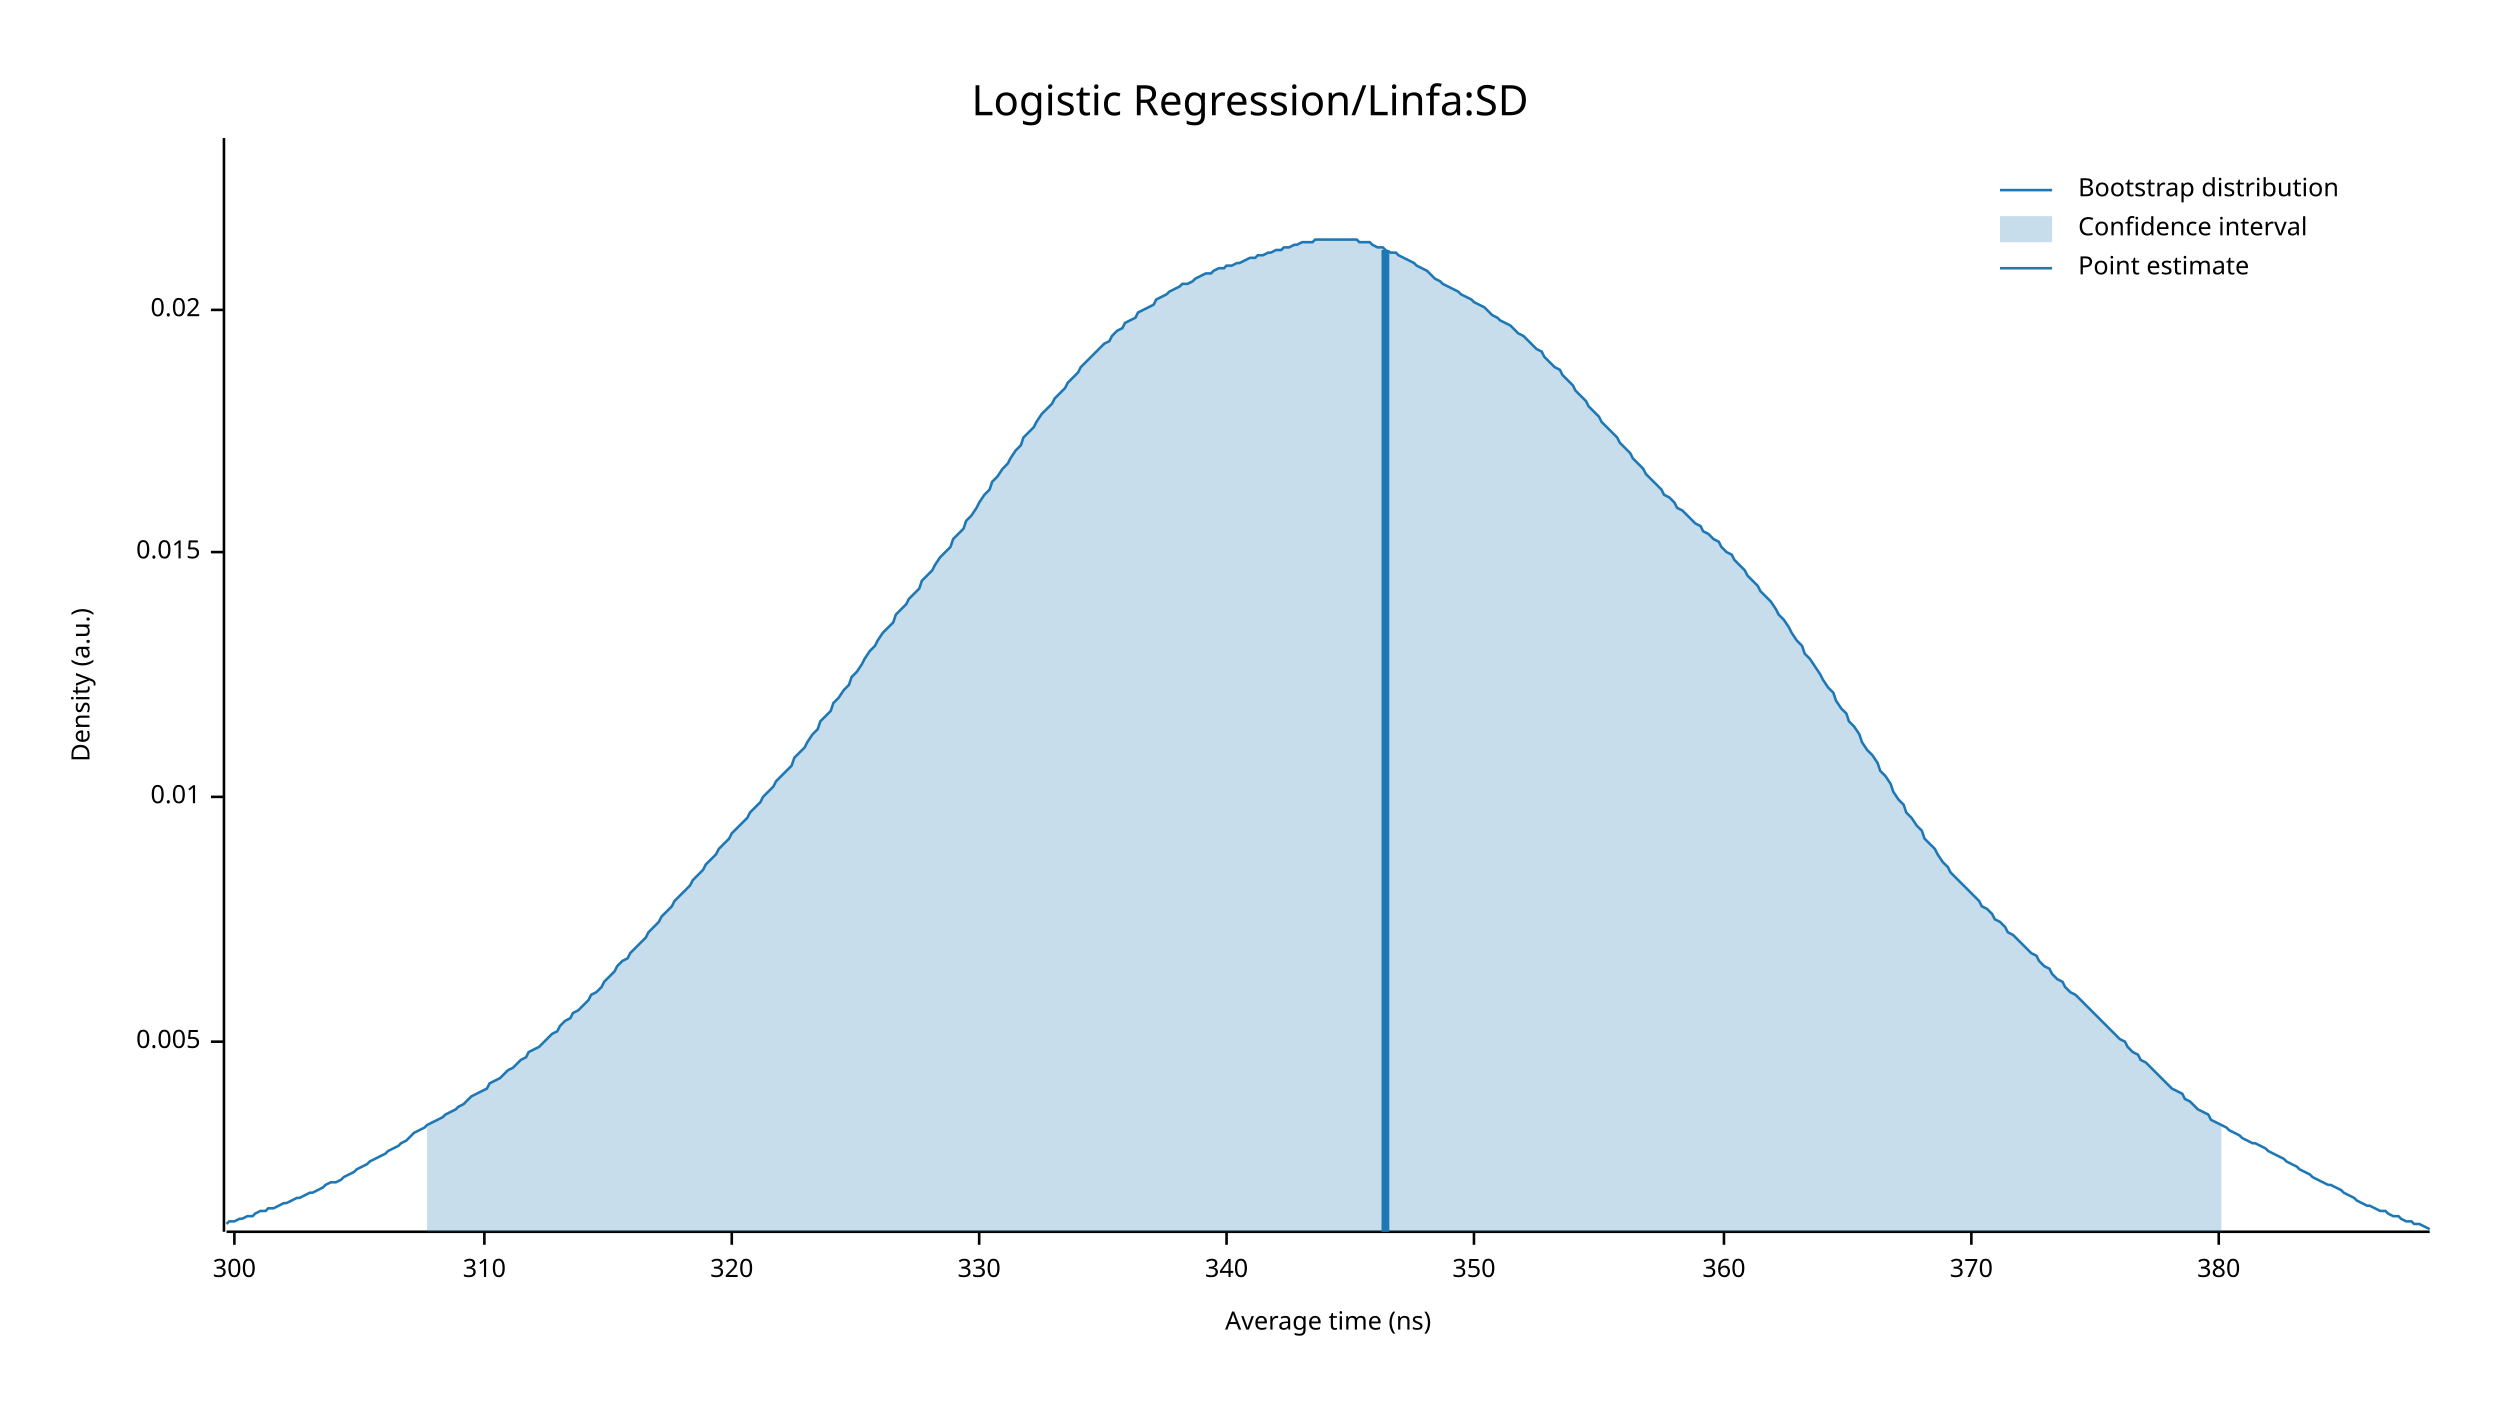
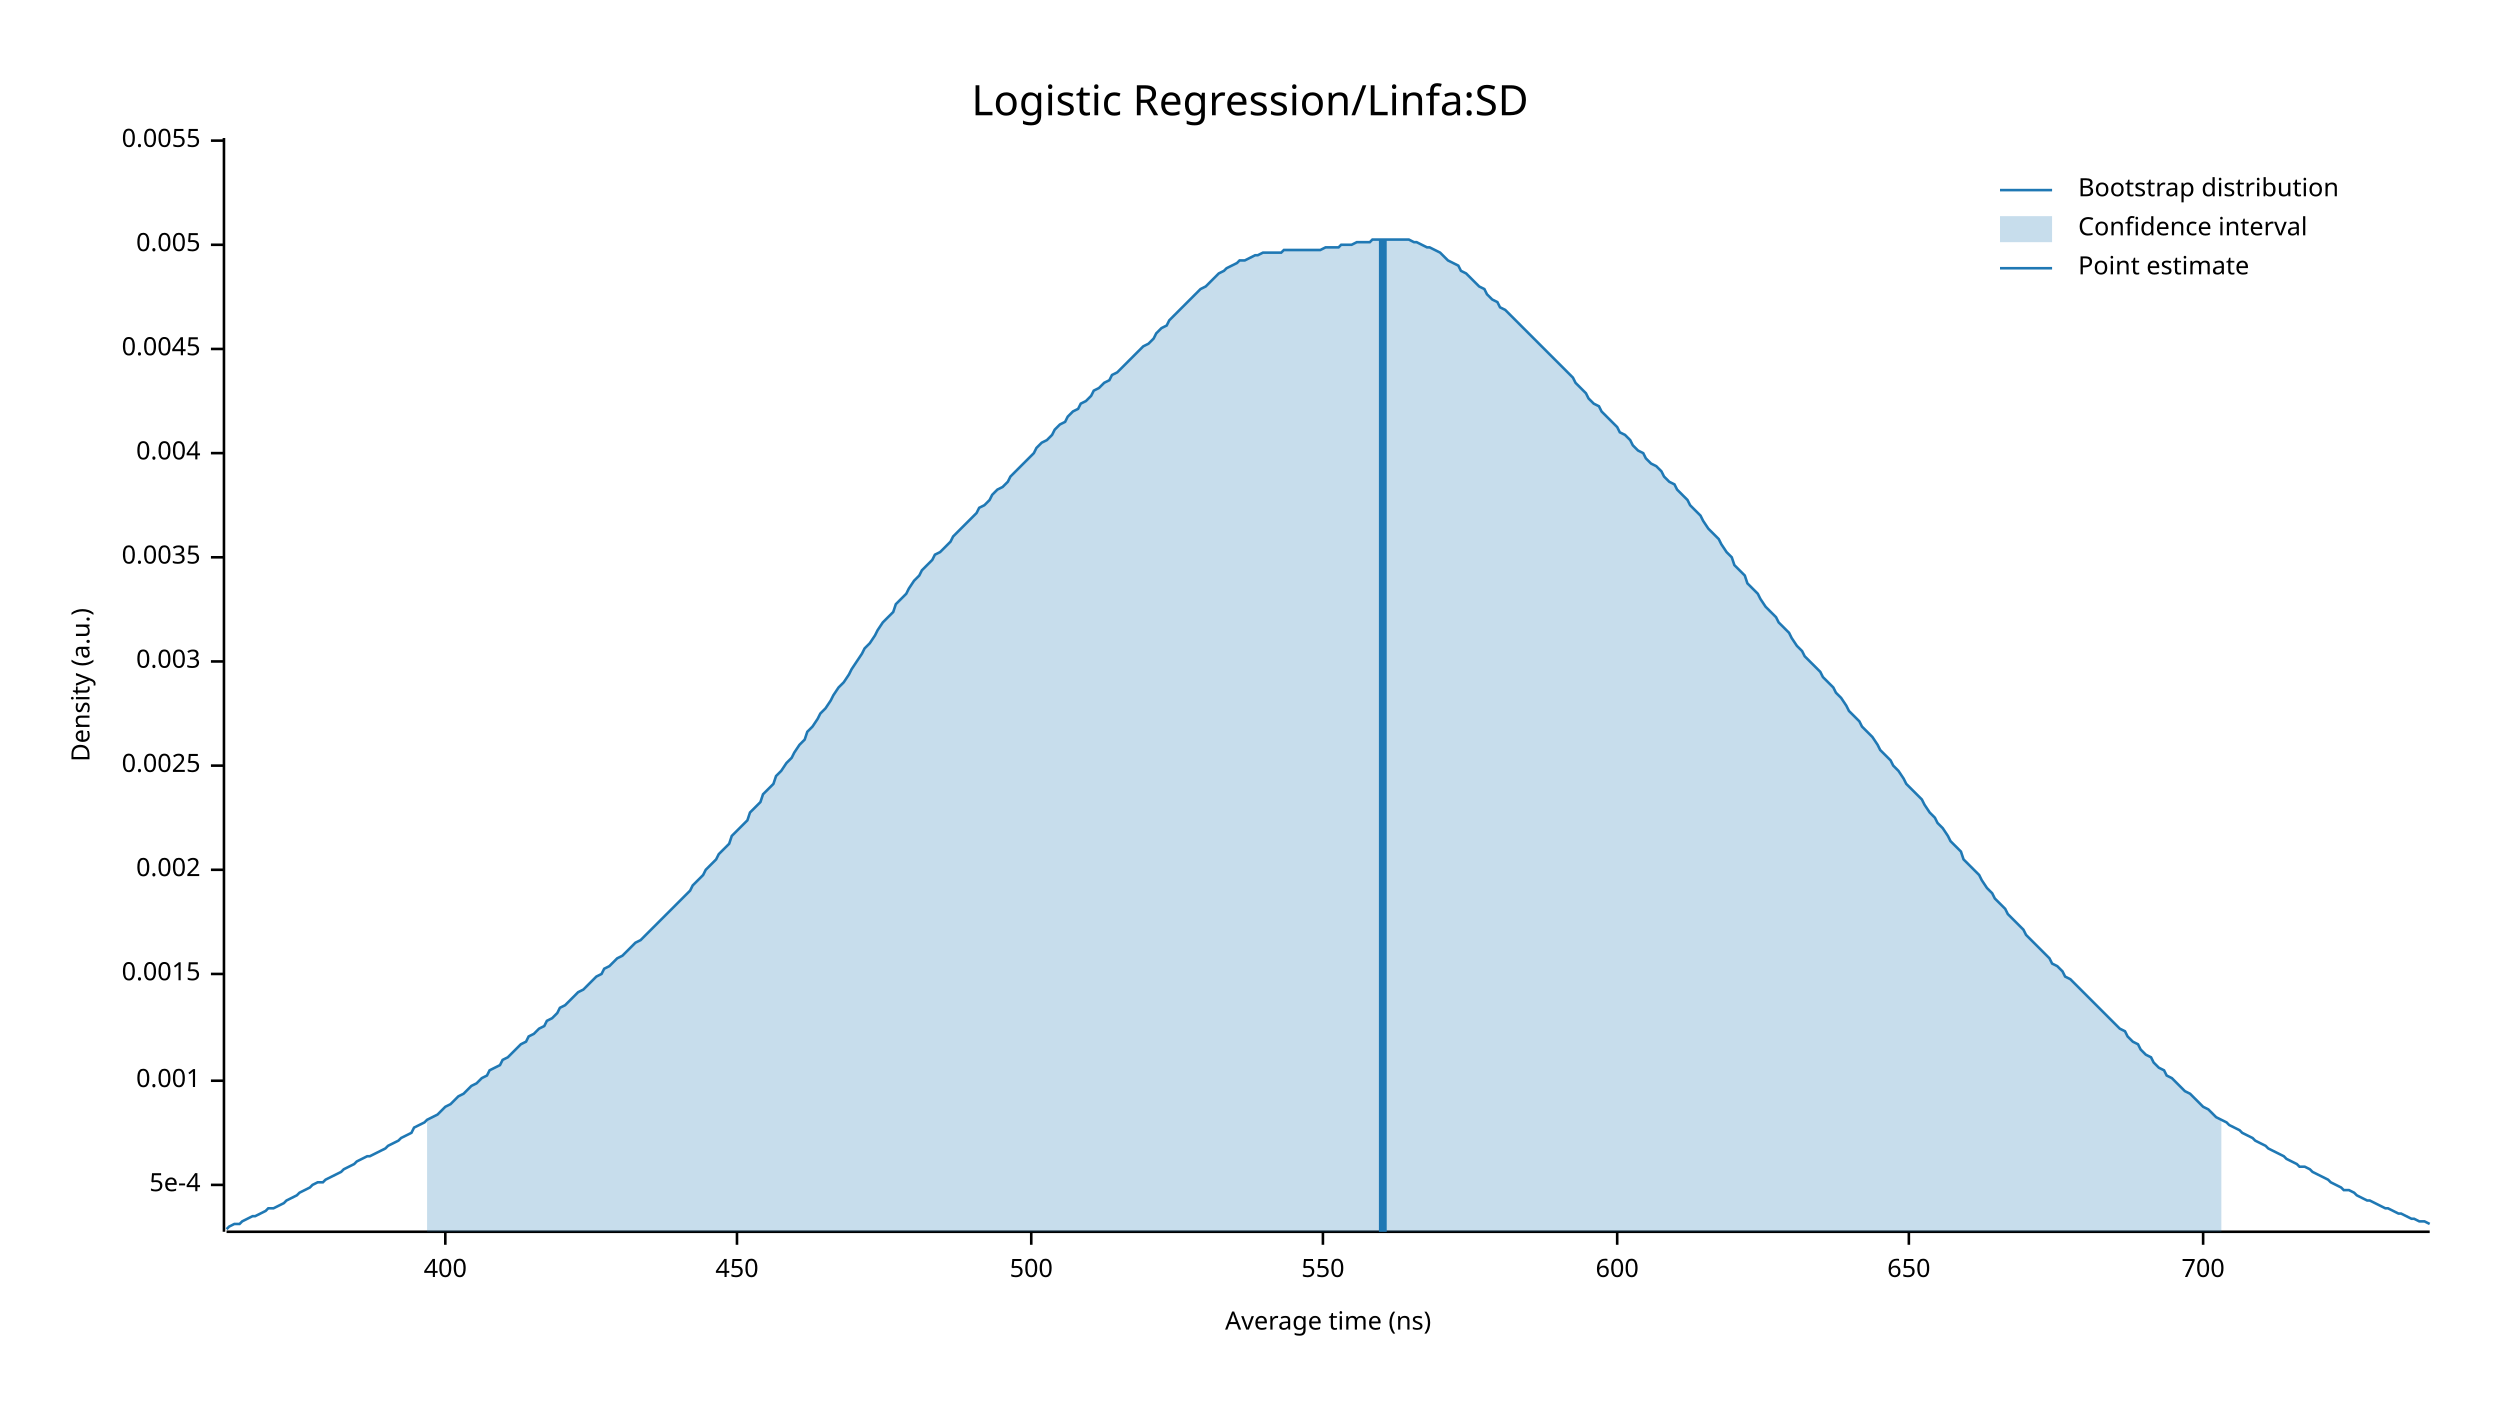
<svg xmlns="http://www.w3.org/2000/svg" width="960" height="540" viewBox="0 0 960 540">
  <text x="480" y="32" dy="0.76em" text-anchor="middle" font-family="sans-serif" font-size="16.129" opacity="1" fill="#000000">
Logistic Regression/Linfa:SD
</text>
  <text x="27" y="263" dy="0.76em" text-anchor="middle" font-family="sans-serif" font-size="9.677" opacity="1" fill="#000000" transform="rotate(270, 27, 263)">
Density (a.u.)
</text>
  <text x="510" y="513" dy="-0.5ex" text-anchor="middle" font-family="sans-serif" font-size="9.677" opacity="1" fill="#000000">
Average time (ns)
</text>
  <polyline fill="none" opacity="1" stroke="#000000" stroke-width="1" points="86,53 86,473 " />
-   <text x="77" y="400" dy="0.5ex" text-anchor="end" font-family="sans-serif" font-size="9.677" opacity="1" fill="#000000">
+   <text x="77" y="455" dy="0.5ex" text-anchor="end" font-family="sans-serif" font-size="9.677" opacity="1" fill="#000000">
+ 5e-4
+ </text>
+   <polyline fill="none" opacity="1" stroke="#000000" stroke-width="1" points="81,455 86,455 " />
+   <text x="77" y="415" dy="0.5ex" text-anchor="end" font-family="sans-serif" font-size="9.677" opacity="1" fill="#000000">
+ 0.001
+ </text>
+   <polyline fill="none" opacity="1" stroke="#000000" stroke-width="1" points="81,415 86,415 " />
+   <text x="77" y="374" dy="0.5ex" text-anchor="end" font-family="sans-serif" font-size="9.677" opacity="1" fill="#000000">
+ 0.0015
+ </text>
+   <polyline fill="none" opacity="1" stroke="#000000" stroke-width="1" points="81,374 86,374 " />
+   <text x="77" y="334" dy="0.5ex" text-anchor="end" font-family="sans-serif" font-size="9.677" opacity="1" fill="#000000">
+ 0.002
+ </text>
+   <polyline fill="none" opacity="1" stroke="#000000" stroke-width="1" points="81,334 86,334 " />
+   <text x="77" y="294" dy="0.5ex" text-anchor="end" font-family="sans-serif" font-size="9.677" opacity="1" fill="#000000">
+ 0.0025
+ </text>
+   <polyline fill="none" opacity="1" stroke="#000000" stroke-width="1" points="81,294 86,294 " />
+   <text x="77" y="254" dy="0.5ex" text-anchor="end" font-family="sans-serif" font-size="9.677" opacity="1" fill="#000000">
+ 0.003
+ </text>
+   <polyline fill="none" opacity="1" stroke="#000000" stroke-width="1" points="81,254 86,254 " />
+   <text x="77" y="214" dy="0.5ex" text-anchor="end" font-family="sans-serif" font-size="9.677" opacity="1" fill="#000000">
+ 0.0035
+ </text>
+   <polyline fill="none" opacity="1" stroke="#000000" stroke-width="1" points="81,214 86,214 " />
+   <text x="77" y="174" dy="0.5ex" text-anchor="end" font-family="sans-serif" font-size="9.677" opacity="1" fill="#000000">
+ 0.004
+ </text>
+   <polyline fill="none" opacity="1" stroke="#000000" stroke-width="1" points="81,174 86,174 " />
+   <text x="77" y="134" dy="0.5ex" text-anchor="end" font-family="sans-serif" font-size="9.677" opacity="1" fill="#000000">
+ 0.0045
+ </text>
+   <polyline fill="none" opacity="1" stroke="#000000" stroke-width="1" points="81,134 86,134 " />
+   <text x="77" y="94" dy="0.5ex" text-anchor="end" font-family="sans-serif" font-size="9.677" opacity="1" fill="#000000">
0.005
</text>
-   <polyline fill="none" opacity="1" stroke="#000000" stroke-width="1" points="81,400 86,400 " />
-   <text x="77" y="306" dy="0.5ex" text-anchor="end" font-family="sans-serif" font-size="9.677" opacity="1" fill="#000000">
- 0.01
+   <polyline fill="none" opacity="1" stroke="#000000" stroke-width="1" points="81,94 86,94 " />
+   <text x="77" y="54" dy="0.5ex" text-anchor="end" font-family="sans-serif" font-size="9.677" opacity="1" fill="#000000">
+ 0.0055
</text>
-   <polyline fill="none" opacity="1" stroke="#000000" stroke-width="1" points="81,306 86,306 " />
-   <text x="77" y="212" dy="0.5ex" text-anchor="end" font-family="sans-serif" font-size="9.677" opacity="1" fill="#000000">
- 0.015
+   <polyline fill="none" opacity="1" stroke="#000000" stroke-width="1" points="81,54 86,54 " />
+   <polyline fill="none" opacity="1" stroke="#000000" stroke-width="1" points="87,473 933,473 " />
+   <text x="171" y="483" dy="0.76em" text-anchor="middle" font-family="sans-serif" font-size="9.677" opacity="1" fill="#000000">
+ 400
</text>
-   <polyline fill="none" opacity="1" stroke="#000000" stroke-width="1" points="81,212 86,212 " />
-   <text x="77" y="119" dy="0.5ex" text-anchor="end" font-family="sans-serif" font-size="9.677" opacity="1" fill="#000000">
- 0.02
+   <polyline fill="none" opacity="1" stroke="#000000" stroke-width="1" points="171,473 171,478 " />
+   <text x="283" y="483" dy="0.76em" text-anchor="middle" font-family="sans-serif" font-size="9.677" opacity="1" fill="#000000">
+ 450
</text>
-   <polyline fill="none" opacity="1" stroke="#000000" stroke-width="1" points="81,119 86,119 " />
-   <polyline fill="none" opacity="1" stroke="#000000" stroke-width="1" points="87,473 933,473 " />
-   <text x="90" y="483" dy="0.76em" text-anchor="middle" font-family="sans-serif" font-size="9.677" opacity="1" fill="#000000">
- 300
+   <polyline fill="none" opacity="1" stroke="#000000" stroke-width="1" points="283,473 283,478 " />
+   <text x="396" y="483" dy="0.76em" text-anchor="middle" font-family="sans-serif" font-size="9.677" opacity="1" fill="#000000">
+ 500
</text>
-   <polyline fill="none" opacity="1" stroke="#000000" stroke-width="1" points="90,473 90,478 " />
-   <text x="186" y="483" dy="0.76em" text-anchor="middle" font-family="sans-serif" font-size="9.677" opacity="1" fill="#000000">
- 310
+   <polyline fill="none" opacity="1" stroke="#000000" stroke-width="1" points="396,473 396,478 " />
+   <text x="508" y="483" dy="0.76em" text-anchor="middle" font-family="sans-serif" font-size="9.677" opacity="1" fill="#000000">
+ 550
</text>
-   <polyline fill="none" opacity="1" stroke="#000000" stroke-width="1" points="186,473 186,478 " />
-   <text x="281" y="483" dy="0.76em" text-anchor="middle" font-family="sans-serif" font-size="9.677" opacity="1" fill="#000000">
- 320
+   <polyline fill="none" opacity="1" stroke="#000000" stroke-width="1" points="508,473 508,478 " />
+   <text x="621" y="483" dy="0.76em" text-anchor="middle" font-family="sans-serif" font-size="9.677" opacity="1" fill="#000000">
+ 600
</text>
-   <polyline fill="none" opacity="1" stroke="#000000" stroke-width="1" points="281,473 281,478 " />
-   <text x="376" y="483" dy="0.76em" text-anchor="middle" font-family="sans-serif" font-size="9.677" opacity="1" fill="#000000">
- 330
+   <polyline fill="none" opacity="1" stroke="#000000" stroke-width="1" points="621,473 621,478 " />
+   <text x="733" y="483" dy="0.76em" text-anchor="middle" font-family="sans-serif" font-size="9.677" opacity="1" fill="#000000">
+ 650
</text>
-   <polyline fill="none" opacity="1" stroke="#000000" stroke-width="1" points="376,473 376,478 " />
-   <text x="471" y="483" dy="0.76em" text-anchor="middle" font-family="sans-serif" font-size="9.677" opacity="1" fill="#000000">
- 340
+   <polyline fill="none" opacity="1" stroke="#000000" stroke-width="1" points="733,473 733,478 " />
+   <text x="846" y="483" dy="0.76em" text-anchor="middle" font-family="sans-serif" font-size="9.677" opacity="1" fill="#000000">
+ 700
</text>
-   <polyline fill="none" opacity="1" stroke="#000000" stroke-width="1" points="471,473 471,478 " />
-   <text x="566" y="483" dy="0.76em" text-anchor="middle" font-family="sans-serif" font-size="9.677" opacity="1" fill="#000000">
- 350
- </text>
-   <polyline fill="none" opacity="1" stroke="#000000" stroke-width="1" points="566,473 566,478 " />
-   <text x="662" y="483" dy="0.76em" text-anchor="middle" font-family="sans-serif" font-size="9.677" opacity="1" fill="#000000">
- 360
- </text>
-   <polyline fill="none" opacity="1" stroke="#000000" stroke-width="1" points="662,473 662,478 " />
-   <text x="757" y="483" dy="0.76em" text-anchor="middle" font-family="sans-serif" font-size="9.677" opacity="1" fill="#000000">
- 370
- </text>
-   <polyline fill="none" opacity="1" stroke="#000000" stroke-width="1" points="757,473 757,478 " />
-   <text x="852" y="483" dy="0.76em" text-anchor="middle" font-family="sans-serif" font-size="9.677" opacity="1" fill="#000000">
- 380
- </text>
-   <polyline fill="none" opacity="1" stroke="#000000" stroke-width="1" points="852,473 852,478 " />
-   <polyline fill="none" opacity="1" stroke="#1F78B4" stroke-width="1" points="87,470 88,469 90,469 92,468 93,468 95,467 97,467 98,466 100,465 102,465 103,464 105,464 107,463 109,462 110,462 112,461 114,460 115,460 117,459 119,458 120,458 122,457 124,456 125,455 127,454 129,454 131,453 132,452 134,451 136,450 137,449 139,448 141,447 142,446 144,445 146,444 148,443 149,442 151,441 153,440 154,439 156,438 158,436 159,435 161,434 163,433 164,432 166,431 168,430 170,429 171,428 173,427 175,426 176,425 178,424 180,422 181,421 183,420 185,419 187,418 188,416 190,415 192,414 193,413 195,411 197,410 198,409 200,407 202,406 203,404 205,403 207,402 209,400 210,399 212,397 214,396 215,394 217,392 219,391 220,389 222,388 224,386 226,384 227,382 229,381 231,379 232,377 234,375 236,373 237,371 239,369 241,368 242,366 244,364 246,362 248,360 249,358 251,356 253,354 254,352 256,350 258,348 259,346 261,344 263,342 265,340 266,338 268,336 270,334 271,332 273,330 275,328 276,326 278,324 280,322 281,320 283,318 285,316 287,314 288,312 290,310 292,308 293,306 295,304 297,302 298,300 300,298 302,296 304,294 305,291 307,289 309,287 310,285 312,282 314,280 315,277 317,275 319,273 320,270 322,268 324,265 326,263 327,260 329,258 331,255 332,253 334,250 336,248 337,246 339,243 341,241 343,239 344,236 346,234 348,232 349,230 351,228 353,226 354,223 356,221 358,219 359,217 361,214 363,212 365,210 366,207 368,205 370,203 371,200 373,198 375,195 376,193 378,190 380,188 381,185 383,183 385,180 387,178 388,176 390,173 392,171 393,168 395,166 397,164 398,162 400,159 402,157 404,155 405,153 407,151 409,149 410,147 412,145 414,143 415,141 417,139 419,137 420,136 422,134 424,132 426,131 427,129 429,127 431,126 432,124 434,123 436,122 437,120 439,119 441,118 443,117 444,115 446,114 448,113 449,112 451,111 453,110 454,109 456,109 458,108 459,107 461,106 463,105 465,105 466,104 468,103 470,103 471,102 473,102 475,101 476,101 478,100 480,99 482,99 483,98 485,98 487,97 488,97 490,96 492,96 493,95 495,95 497,94 498,94 500,93 502,93 504,93 505,92 507,92 509,92 510,92 512,92 514,92 515,92 517,92 519,92 521,92 522,93 524,93 526,93 527,94 529,95 531,95 532,96 534,97 536,97 537,98 539,99 541,100 543,101 544,102 546,103 548,104 549,105 551,107 553,108 554,109 556,110 558,111 560,112 561,113 563,114 565,115 566,116 568,117 570,118 571,119 573,121 575,122 576,123 578,124 580,125 582,127 583,128 585,129 587,131 588,132 590,134 592,135 593,137 595,139 597,141 599,142 600,144 602,146 604,148 605,150 607,152 609,154 610,156 612,158 614,160 615,162 617,164 619,166 621,168 622,170 624,172 626,174 627,176 629,178 631,180 632,182 634,184 636,186 638,188 639,190 641,191 643,193 644,195 646,196 648,198 649,199 651,201 653,202 654,204 656,205 658,207 660,208 661,210 663,212 665,213 666,215 668,217 670,219 671,221 673,223 675,225 676,227 678,229 680,231 682,234 683,236 685,238 687,241 688,243 690,246 692,248 693,251 695,253 697,256 699,259 700,261 702,264 704,266 705,269 707,272 709,274 710,277 712,279 714,282 715,285 717,288 719,290 721,293 722,296 724,298 726,301 727,304 729,307 731,309 732,312 734,314 736,317 738,319 739,322 741,324 743,326 744,328 746,331 748,333 749,335 751,337 753,339 754,340 756,342 758,344 760,346 761,348 763,349 765,351 766,353 768,354 770,356 771,358 773,359 775,361 777,363 778,364 780,366 782,367 783,369 785,371 787,372 788,374 790,376 792,377 793,379 795,381 797,382 799,384 800,385 802,387 804,389 805,390 807,392 809,394 810,395 812,397 814,399 816,400 817,402 819,404 821,405 822,407 824,408 826,410 827,411 829,413 831,415 832,416 834,418 836,419 838,420 839,422 841,423 843,425 844,426 846,427 848,428 849,430 851,431 853,432 855,433 856,434 858,435 860,436 861,437 863,438 865,439 866,439 868,440 870,441 871,442 873,443 875,444 877,445 878,446 880,447 882,448 883,449 885,450 887,451 888,452 890,453 892,454 894,455 895,455 897,456 899,457 900,458 902,459 904,460 905,461 907,462 909,463 910,463 912,464 914,465 916,465 917,466 919,467 921,467 922,468 924,469 926,469 927,470 929,470 931,471 933,472 " />
-   <polygon opacity="0.25" fill="#1F78B4" points="164,432 166,431 168,430 170,429 171,428 173,427 175,426 176,425 178,424 180,422 181,421 183,420 185,419 187,418 188,416 190,415 192,414 193,413 195,411 197,410 198,409 200,407 202,406 203,404 205,403 207,402 209,400 210,399 212,397 214,396 215,394 217,392 219,391 220,389 222,388 224,386 226,384 227,382 229,381 231,379 232,377 234,375 236,373 237,371 239,369 241,368 242,366 244,364 246,362 248,360 249,358 251,356 253,354 254,352 256,350 258,348 259,346 261,344 263,342 265,340 266,338 268,336 270,334 271,332 273,330 275,328 276,326 278,324 280,322 281,320 283,318 285,316 287,314 288,312 290,310 292,308 293,306 295,304 297,302 298,300 300,298 302,296 304,294 305,291 307,289 309,287 310,285 312,282 314,280 315,277 317,275 319,273 320,270 322,268 324,265 326,263 327,260 329,258 331,255 332,253 334,250 336,248 337,246 339,243 341,241 343,239 344,236 346,234 348,232 349,230 351,228 353,226 354,223 356,221 358,219 359,217 361,214 363,212 365,210 366,207 368,205 370,203 371,200 373,198 375,195 376,193 378,190 380,188 381,185 383,183 385,180 387,178 388,176 390,173 392,171 393,168 395,166 397,164 398,162 400,159 402,157 404,155 405,153 407,151 409,149 410,147 412,145 414,143 415,141 417,139 419,137 420,136 422,134 424,132 426,131 427,129 429,127 431,126 432,124 434,123 436,122 437,120 439,119 441,118 443,117 444,115 446,114 448,113 449,112 451,111 453,110 454,109 456,109 458,108 459,107 461,106 463,105 465,105 466,104 468,103 470,103 471,102 473,102 475,101 476,101 478,100 480,99 482,99 483,98 485,98 487,97 488,97 490,96 492,96 493,95 495,95 497,94 498,94 500,93 502,93 504,93 505,92 507,92 509,92 510,92 512,92 514,92 515,92 517,92 519,92 521,92 522,93 524,93 526,93 527,94 529,95 531,95 532,96 534,97 536,97 537,98 539,99 541,100 543,101 544,102 546,103 548,104 549,105 551,107 553,108 554,109 556,110 558,111 560,112 561,113 563,114 565,115 566,116 568,117 570,118 571,119 573,121 575,122 576,123 578,124 580,125 582,127 583,128 585,129 587,131 588,132 590,134 592,135 593,137 595,139 597,141 599,142 600,144 602,146 604,148 605,150 607,152 609,154 610,156 612,158 614,160 615,162 617,164 619,166 621,168 622,170 624,172 626,174 627,176 629,178 631,180 632,182 634,184 636,186 638,188 639,190 641,191 643,193 644,195 646,196 648,198 649,199 651,201 653,202 654,204 656,205 658,207 660,208 661,210 663,212 665,213 666,215 668,217 670,219 671,221 673,223 675,225 676,227 678,229 680,231 682,234 683,236 685,238 687,241 688,243 690,246 692,248 693,251 695,253 697,256 699,259 700,261 702,264 704,266 705,269 707,272 709,274 710,277 712,279 714,282 715,285 717,288 719,290 721,293 722,296 724,298 726,301 727,304 729,307 731,309 732,312 734,314 736,317 738,319 739,322 741,324 743,326 744,328 746,331 748,333 749,335 751,337 753,339 754,340 756,342 758,344 760,346 761,348 763,349 765,351 766,353 768,354 770,356 771,358 773,359 775,361 777,363 778,364 780,366 782,367 783,369 785,371 787,372 788,374 790,376 792,377 793,379 795,381 797,382 799,384 800,385 802,387 804,389 805,390 807,392 809,394 810,395 812,397 814,399 816,400 817,402 819,404 821,405 822,407 824,408 826,410 827,411 829,413 831,415 832,416 834,418 836,419 838,420 839,422 841,423 843,425 844,426 846,427 848,428 849,430 851,431 853,432 853,473 164,473 " />
-   <polyline fill="none" opacity="1" stroke="#1F78B4" stroke-width="3" points="532,473 532,96 " />
+   <polyline fill="none" opacity="1" stroke="#000000" stroke-width="1" points="846,473 846,478 " />
+   <polyline fill="none" opacity="1" stroke="#1F78B4" stroke-width="1" points="87,472 88,471 90,470 92,470 93,469 95,468 97,467 98,467 100,466 102,465 103,464 105,464 107,463 109,462 110,461 112,460 114,459 115,458 117,457 119,456 120,455 122,454 124,454 125,453 127,452 129,451 131,450 132,449 134,448 136,447 137,446 139,445 141,444 142,444 144,443 146,442 148,441 149,440 151,439 153,438 154,437 156,436 158,435 159,433 161,432 163,431 164,430 166,429 168,428 170,426 171,425 173,424 175,422 176,421 178,420 180,418 181,417 183,416 185,414 187,413 188,411 190,410 192,409 193,407 195,406 197,404 198,403 200,401 202,400 203,398 205,397 207,395 209,394 210,392 212,391 214,389 215,387 217,386 219,384 220,383 222,381 224,380 226,378 227,377 229,375 231,374 232,372 234,371 236,369 237,368 239,367 241,365 242,364 244,362 246,361 248,359 249,358 251,356 253,354 254,353 256,351 258,349 259,348 261,346 263,344 265,342 266,340 268,338 270,336 271,334 273,332 275,330 276,328 278,326 280,324 281,321 283,319 285,317 287,315 288,312 290,310 292,308 293,305 295,303 297,301 298,298 300,296 302,293 304,291 305,289 307,286 309,284 310,281 312,279 314,276 315,274 317,272 319,269 320,267 322,264 324,262 326,259 327,257 329,254 331,251 332,249 334,247 336,244 337,242 339,239 341,237 343,235 344,232 346,230 348,228 349,226 351,223 353,221 354,219 356,217 358,215 359,213 361,212 363,210 365,208 366,206 368,204 370,202 371,201 373,199 375,197 376,195 378,194 380,192 381,190 383,188 385,187 387,185 388,183 390,181 392,179 393,178 395,176 397,174 398,172 400,170 402,169 404,167 405,165 407,163 409,162 410,160 412,158 414,157 415,155 417,154 419,152 420,150 422,149 424,147 426,146 427,144 429,143 431,141 432,140 434,138 436,136 437,135 439,133 441,132 443,130 444,128 446,126 448,125 449,123 451,121 453,119 454,118 456,116 458,114 459,113 461,111 463,110 465,108 466,107 468,105 470,104 471,103 473,102 475,101 476,100 478,100 480,99 482,98 483,98 485,97 487,97 488,97 490,97 492,97 493,96 495,96 497,96 498,96 500,96 502,96 504,96 505,96 507,96 509,95 510,95 512,95 514,95 515,94 517,94 519,94 521,93 522,93 524,93 526,93 527,92 529,92 531,92 532,92 534,92 536,92 537,92 539,92 541,92 543,93 544,93 546,94 548,95 549,95 551,96 553,97 554,98 556,100 558,101 560,102 561,104 563,105 565,107 566,108 568,110 570,111 571,113 573,115 575,116 576,118 578,119 580,121 582,123 583,124 585,126 587,128 588,129 590,131 592,133 593,134 595,136 597,138 599,140 600,141 602,143 604,145 605,147 607,149 609,151 610,153 612,155 614,156 615,158 617,160 619,162 621,164 622,166 624,167 626,169 627,171 629,173 631,174 632,176 634,178 636,179 638,181 639,183 641,185 643,186 644,188 646,190 648,192 649,194 651,196 653,198 654,200 656,203 658,205 660,207 661,209 663,212 665,214 666,217 668,219 670,221 671,224 673,226 675,228 676,230 678,233 680,235 682,237 683,239 685,241 687,243 688,245 690,248 692,250 693,252 695,254 697,256 699,258 700,260 702,262 704,264 705,266 707,268 709,271 710,273 712,275 714,277 715,279 717,281 719,283 721,286 722,288 724,290 726,292 727,294 729,296 731,299 732,301 734,303 736,305 738,307 739,309 741,312 743,314 744,316 746,318 748,321 749,323 751,325 753,327 754,330 756,332 758,334 760,336 761,338 763,341 765,343 766,345 768,347 770,349 771,351 773,353 775,355 777,357 778,359 780,361 782,363 783,364 785,366 787,368 788,370 790,371 792,373 793,375 795,376 797,378 799,380 800,381 802,383 804,385 805,386 807,388 809,390 810,391 812,393 814,395 816,396 817,398 819,400 821,401 822,403 824,405 826,406 827,408 829,410 831,411 832,413 834,414 836,416 838,418 839,419 841,420 843,422 844,423 846,425 848,426 849,427 851,429 853,430 855,431 856,432 858,433 860,434 861,435 863,436 865,437 866,438 868,439 870,440 871,441 873,442 875,443 877,444 878,445 880,446 882,447 883,448 885,448 887,449 888,450 890,451 892,452 894,453 895,454 897,455 899,456 900,457 902,457 904,458 905,459 907,460 909,461 910,461 912,462 914,463 916,464 917,464 919,465 921,466 922,466 924,467 926,468 927,468 929,469 931,469 933,470 " />
+   <polygon opacity="0.25" fill="#1F78B4" points="164,430 166,429 168,428 170,426 171,425 173,424 175,422 176,421 178,420 180,418 181,417 183,416 185,414 187,413 188,411 190,410 192,409 193,407 195,406 197,404 198,403 200,401 202,400 203,398 205,397 207,395 209,394 210,392 212,391 214,389 215,387 217,386 219,384 220,383 222,381 224,380 226,378 227,377 229,375 231,374 232,372 234,371 236,369 237,368 239,367 241,365 242,364 244,362 246,361 248,359 249,358 251,356 253,354 254,353 256,351 258,349 259,348 261,346 263,344 265,342 266,340 268,338 270,336 271,334 273,332 275,330 276,328 278,326 280,324 281,321 283,319 285,317 287,315 288,312 290,310 292,308 293,305 295,303 297,301 298,298 300,296 302,293 304,291 305,289 307,286 309,284 310,281 312,279 314,276 315,274 317,272 319,269 320,267 322,264 324,262 326,259 327,257 329,254 331,251 332,249 334,247 336,244 337,242 339,239 341,237 343,235 344,232 346,230 348,228 349,226 351,223 353,221 354,219 356,217 358,215 359,213 361,212 363,210 365,208 366,206 368,204 370,202 371,201 373,199 375,197 376,195 378,194 380,192 381,190 383,188 385,187 387,185 388,183 390,181 392,179 393,178 395,176 397,174 398,172 400,170 402,169 404,167 405,165 407,163 409,162 410,160 412,158 414,157 415,155 417,154 419,152 420,150 422,149 424,147 426,146 427,144 429,143 431,141 432,140 434,138 436,136 437,135 439,133 441,132 443,130 444,128 446,126 448,125 449,123 451,121 453,119 454,118 456,116 458,114 459,113 461,111 463,110 465,108 466,107 468,105 470,104 471,103 473,102 475,101 476,100 478,100 480,99 482,98 483,98 485,97 487,97 488,97 490,97 492,97 493,96 495,96 497,96 498,96 500,96 502,96 504,96 505,96 507,96 509,95 510,95 512,95 514,95 515,94 517,94 519,94 521,93 522,93 524,93 526,93 527,92 529,92 531,92 532,92 534,92 536,92 537,92 539,92 541,92 543,93 544,93 546,94 548,95 549,95 551,96 553,97 554,98 556,100 558,101 560,102 561,104 563,105 565,107 566,108 568,110 570,111 571,113 573,115 575,116 576,118 578,119 580,121 582,123 583,124 585,126 587,128 588,129 590,131 592,133 593,134 595,136 597,138 599,140 600,141 602,143 604,145 605,147 607,149 609,151 610,153 612,155 614,156 615,158 617,160 619,162 621,164 622,166 624,167 626,169 627,171 629,173 631,174 632,176 634,178 636,179 638,181 639,183 641,185 643,186 644,188 646,190 648,192 649,194 651,196 653,198 654,200 656,203 658,205 660,207 661,209 663,212 665,214 666,217 668,219 670,221 671,224 673,226 675,228 676,230 678,233 680,235 682,237 683,239 685,241 687,243 688,245 690,248 692,250 693,252 695,254 697,256 699,258 700,260 702,262 704,264 705,266 707,268 709,271 710,273 712,275 714,277 715,279 717,281 719,283 721,286 722,288 724,290 726,292 727,294 729,296 731,299 732,301 734,303 736,305 738,307 739,309 741,312 743,314 744,316 746,318 748,321 749,323 751,325 753,327 754,330 756,332 758,334 760,336 761,338 763,341 765,343 766,345 768,347 770,349 771,351 773,353 775,355 777,357 778,359 780,361 782,363 783,364 785,366 787,368 788,370 790,371 792,373 793,375 795,376 797,378 799,380 800,381 802,383 804,385 805,386 807,388 809,390 810,391 812,393 814,395 816,396 817,398 819,400 821,401 822,403 824,405 826,406 827,408 829,410 831,411 832,413 834,414 836,416 838,418 839,419 841,420 843,422 844,423 846,425 848,426 849,427 851,429 853,430 853,473 164,473 " />
+   <polyline fill="none" opacity="1" stroke="#1F78B4" stroke-width="3" points="531,473 531,92 " />
  <text x="798" y="68" dy="0.76em" text-anchor="start" font-family="sans-serif" font-size="9.677" opacity="1" fill="#000000">
Bootstrap distribution
</text>
  <text x="798" y="83" dy="0.76em" text-anchor="start" font-family="sans-serif" font-size="9.677" opacity="1" fill="#000000">
Confidence interval
</text>
  <text x="798" y="98" dy="0.76em" text-anchor="start" font-family="sans-serif" font-size="9.677" opacity="1" fill="#000000">
Point estimate
</text>
  <polyline fill="none" opacity="1" stroke="#1F78B4" stroke-width="1" points="768,73 788,73 " />
  <rect x="768" y="83" width="20" height="10" opacity="0.25" fill="#1F78B4" stroke="none" />
  <polyline fill="none" opacity="1" stroke="#1F78B4" stroke-width="1" points="768,103 788,103 " />
</svg>
